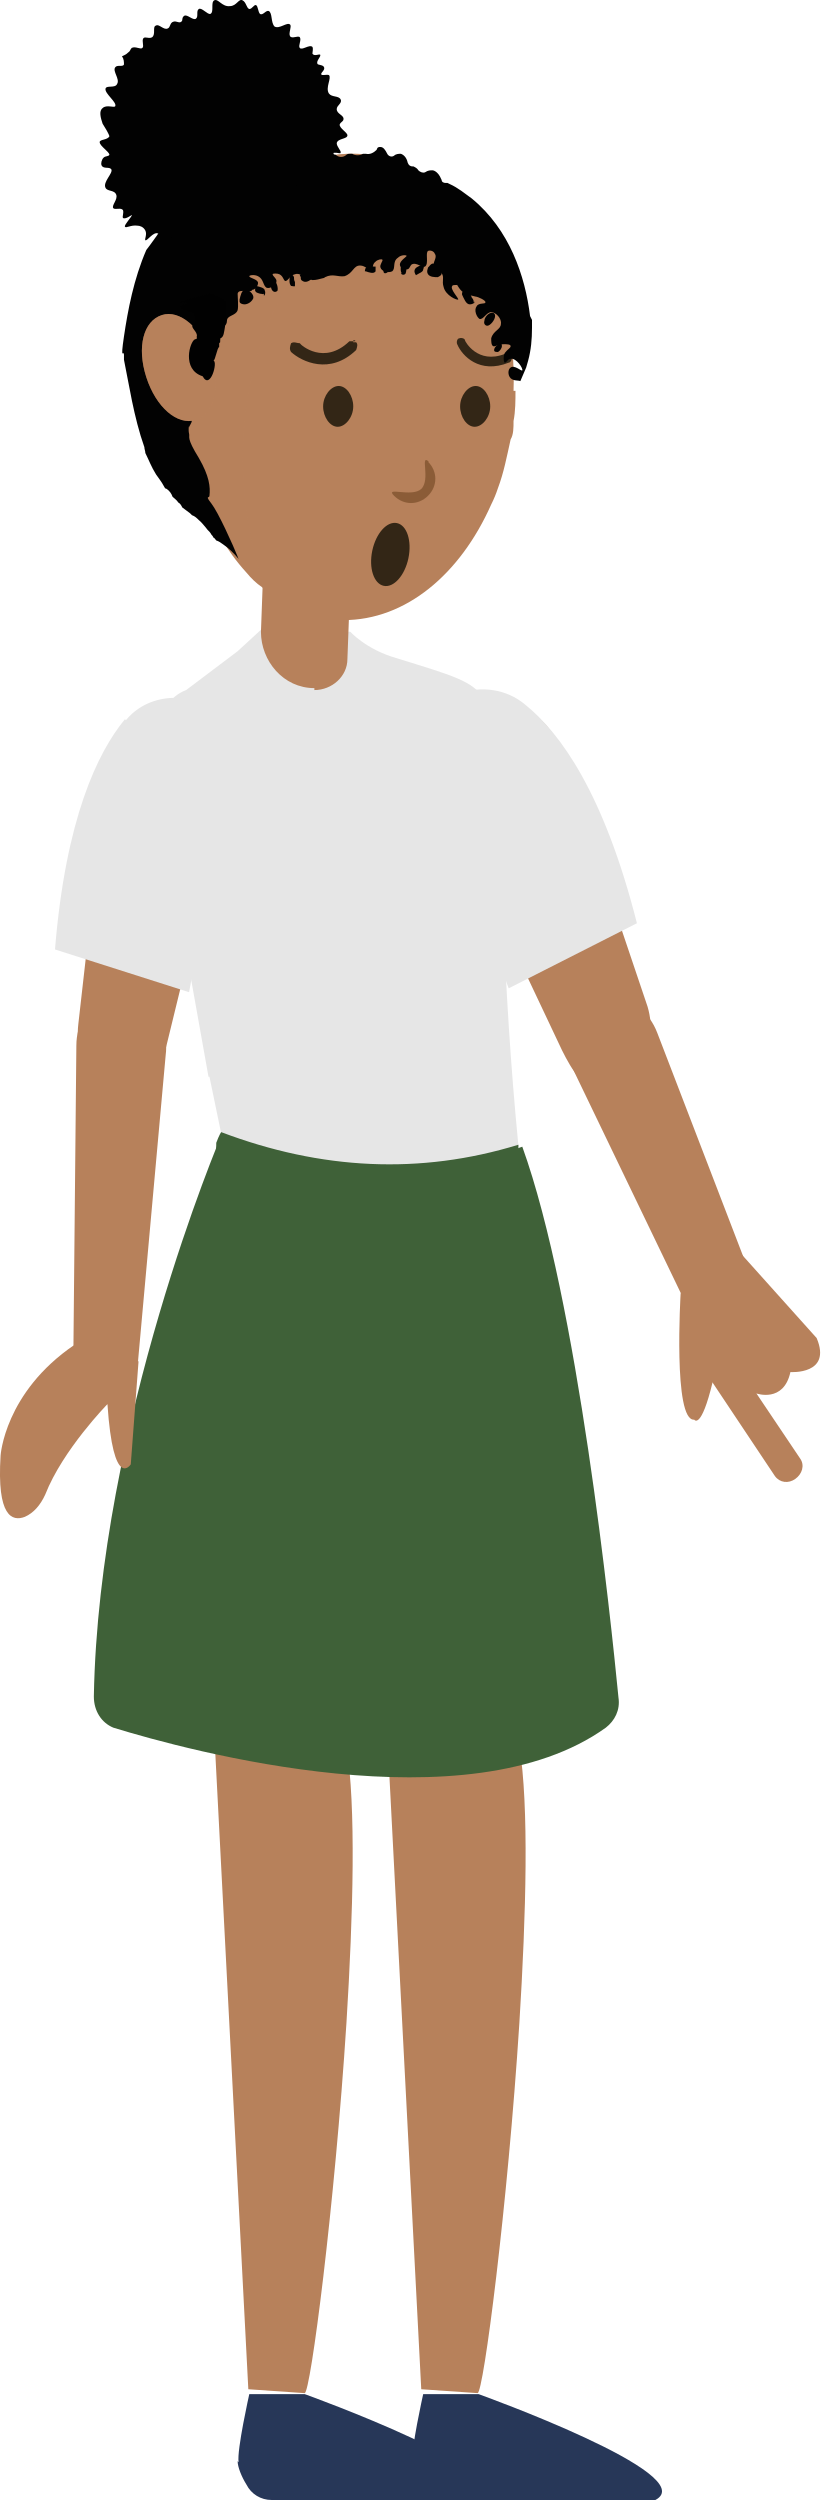
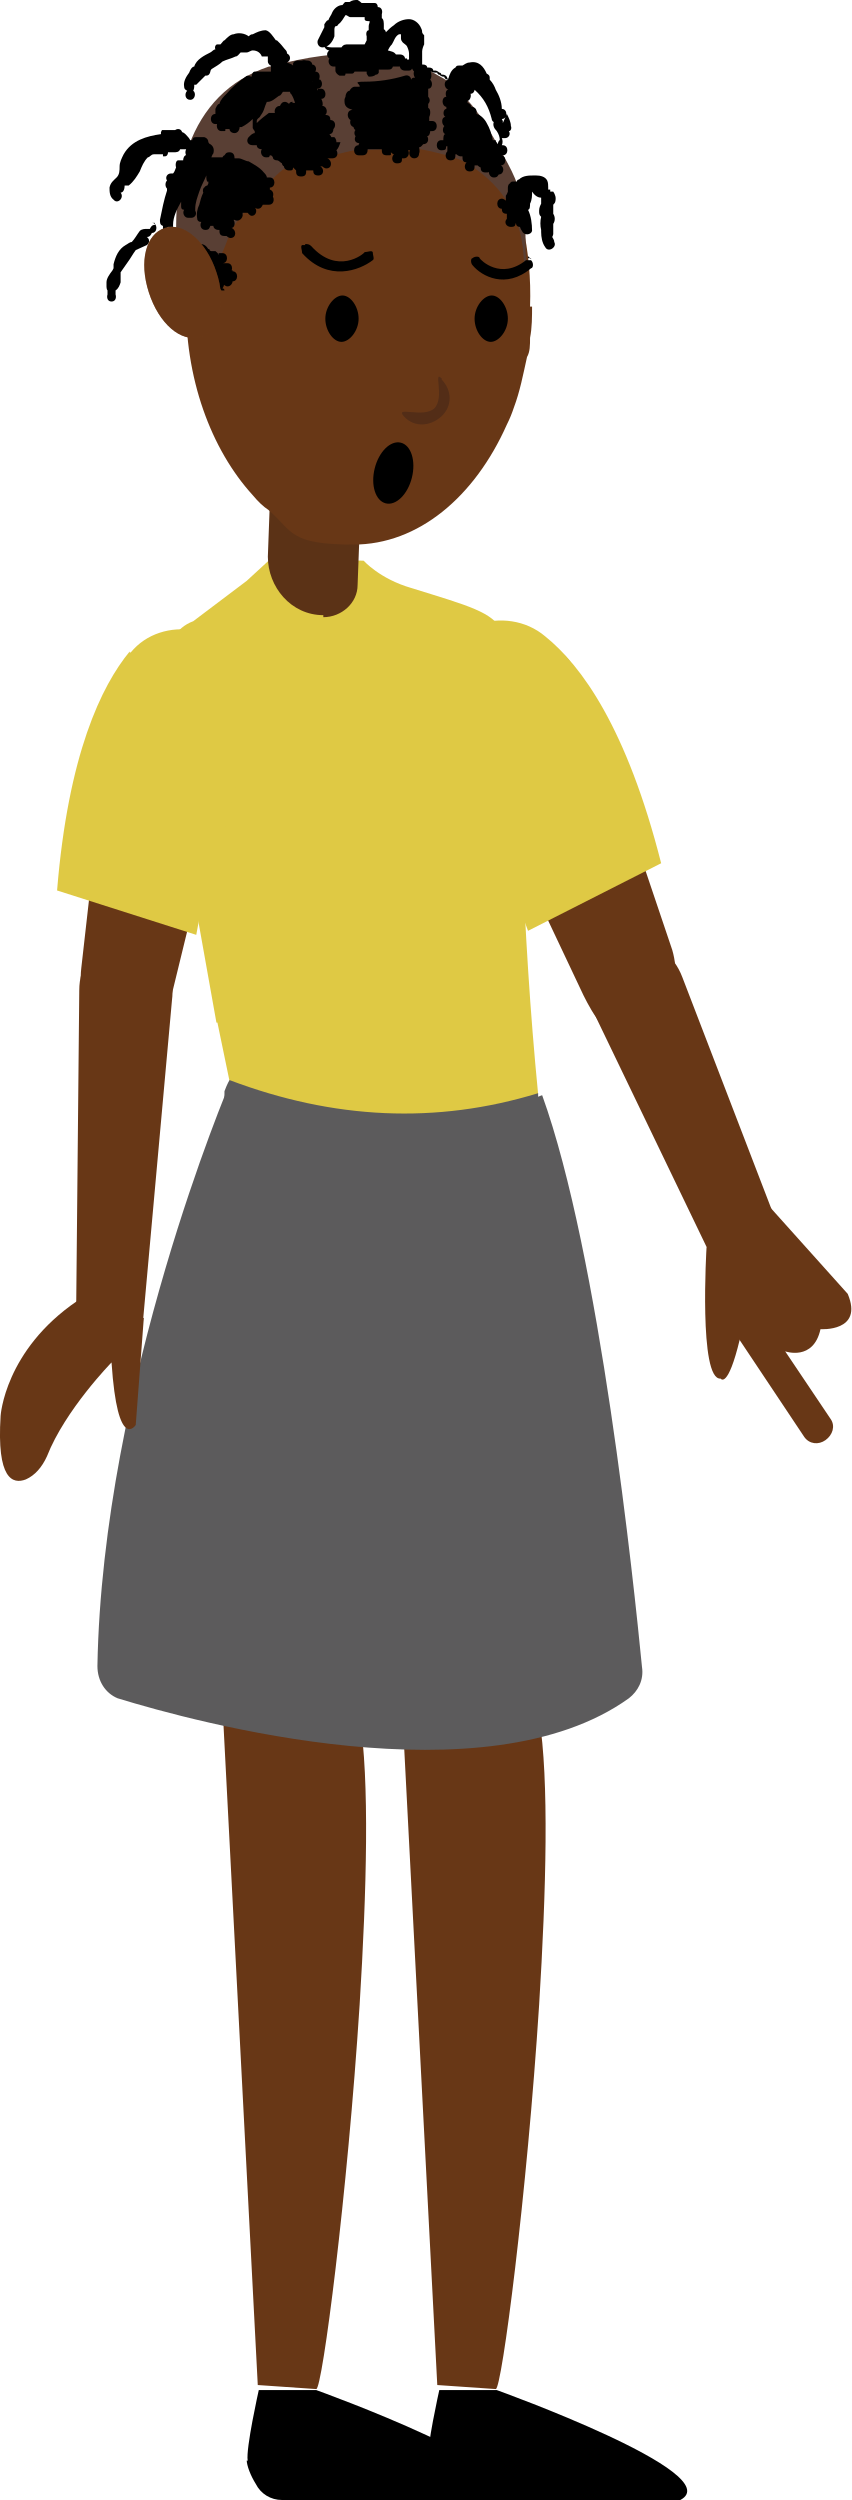
- <svg xmlns="http://www.w3.org/2000/svg" id="Ebene_2" data-name="Ebene 2" viewBox="0 0 84.42 257.33">
+ <svg xmlns="http://www.w3.org/2000/svg" id="Ebene_2" data-name="Ebene 2" viewBox="0 0 84.42 247.9">
  <defs>
    <style>
-       .cls-1 {
-         fill: #010101;
-       }
- 
-       .cls-2 {
-         fill: #020202;
+       .cls-1, .cls-2 {
+         fill: #683716;
      }

      .cls-3 {
-         fill: #332616;
+         fill: #593f34;
      }

      .cls-4 {
-         fill: #273758;
+         fill: #3d2318;
      }

-       .cls-5, .cls-6 {
+       .cls-4, .cls-2 {
        isolation: isolate;
        opacity: .5;
      }

-       .cls-5, .cls-7 {
-         fill: #b7815b;
+       .cls-5 {
+         fill: #5c5b5c;
      }

      .cls-6 {
-         fill: #603813;
+         fill: #dfc944;
      }

-       .cls-8 {
-         fill: #e6e6e6;
-       }
- 
-       .cls-9 {
-         fill: #3f6138;
+       .cls-7 {
+         fill: #5b3216;
      }
    </style>
  </defs>
  <g id="Ebene_1-2" data-name="Ebene 1">
    <g id="swahili-girl-right-nay">
      <g>
-         <path class="cls-7" d="M73.36,142.33l6.4,9.6c.5.7,1.4.8,2.1.3h0c.7-.5,1-1.4.5-2.1l-4.5-6.7s2.8,1,3.5-2.2c0,0,4.3.3,2.7-3.5l-7.8-8.7-6.2,4.1s-.8,13.2,1.4,13c0,0,.7,1.1,1.9-3.9h0s0,.03,0,.1h0Z" />
-         <path class="cls-7" d="M58.86,105.73h0c-.5,1.5-.4,3.2.3,4.7l14.3,29.7,5.5-4.4-11.3-29.4c-1.7-4.5-7.2-4.8-8.8-.6h0Z" />
-         <path class="cls-7" d="M62.16,112.13h0c3.5,0,5.7-4.4,4.5-8.5l-8.7-25.8c-1.3-4.1-4.8-6.2-8-4.9h0c-3.7,1.5-5.3,7.1-3.3,11.5l11.2,23.7c1,2,2.3,4.2,4.2,4.1h0l.1-.1Z" />
-         <path class="cls-8" d="M54.06,72.53c3.6,2.9,8.1,9.1,11.5,22.5l-13.2,6.7-1.9-5.1c-4.5-7.8-8-15.1-7.5-20.3.6-4.9,7.2-7.1,11.1-3.8h.1-.1Z" />
+         <path class="cls-1" d="M73.36,132.9l6.4,9.6c.5.7,1.4.8,2.1.3h0c.7-.5,1-1.4.5-2.1l-4.5-6.7s2.8,1,3.5-2.2c0,0,4.3.3,2.7-3.5l-7.8-8.7-6.2,4.1s-.8,13.2,1.4,13c0,0,.7,1.1,1.9-3.9h0v.1Z" />
+         <path class="cls-1" d="M58.86,96.3h0c-.5,1.5-.4,3.2.3,4.7l14.3,29.7,5.5-4.4-11.3-29.4c-1.7-4.5-7.2-4.8-8.8-.6h0Z" />
+         <path class="cls-1" d="M62.16,102.7h0c3.5,0,5.7-4.4,4.5-8.5l-8.7-25.8c-1.3-4.1-4.8-6.2-8-4.9h0c-3.7,1.5-5.3,7.1-3.3,11.5l11.2,23.7c1,2,2.3,4.2,4.2,4.1h.1v-.1Z" />
+         <path class="cls-6" d="M54.06,63.1c3.6,2.9,8.1,9.1,11.5,22.5l-13.2,6.7-1.9-5.1c-4.5-7.8-8-15.1-7.5-20.3.6-4.9,7.2-7.1,11.1-3.8h.1-.1Z" />
      </g>
-       <path class="cls-8" d="M21.46,110.83l-5.3-29.7c-.6-3.3-.5-8.8,3-10.1l5.3-4,2.5-2.3,9.1.3s1.6,1.8,4.7,2.7c11.6,3.6,9,2.3,10.6,16.5l.4,9.2c.3,8.2.8,16.3,1.6,24.5-10.1,3.1-20.3,2.6-30.6-1.3l-1.2-5.8h-.2.1,0Z" />
+       <path class="cls-6" d="M21.46,101.4l-5.3-29.7c-.6-3.3-.5-8.8,3-10.1l5.3-4,2.5-2.3,9.1.3s1.6,1.8,4.7,2.7c11.6,3.6,9,2.3,10.6,16.5l.4,9.2c.3,8.2.8,16.3,1.6,24.5-10.1,3.1-20.3,2.6-30.6-1.3l-1.2-5.8h-.2.1,0Z" />
      <g>
-         <path class="cls-7" d="M32.36,70.83h0c-3.2,0-5.5-2.8-5.5-5.8l.4-10.9,9,.3-.5,13.4c0,1.8-1.6,3.2-3.4,3.2h0v-.2Z" />
-         <path class="cls-7" d="M53.06,40.13c0,1.1,0,2.2-.2,3.2,0,.7,0,1.4-.3,1.9-.4,1.8-.7,3.4-1.3,5-.2.6-.4,1.1-.7,1.7-3.2,7.2-8.8,11.9-15.2,11.9s-6-1.3-8.4-3.4c-.6-.4-1.1-.9-1.6-1.5-4.1-4.5-6.8-11.6-6.6-19.6.4-13.3,8.2-23.7,17.7-23.5,1.3,0,2.8.3,4,.8,7.4,2.8,12.8,12.4,12.4,23.6h.2v-.1Z" />
+         <path class="cls-7" d="M32.06,61h0c-3.2,0-5.5-2.8-5.5-5.8l.4-10.9,9,.3-.5,13.4c0,1.8-1.6,3.2-3.4,3.2h0v-.2Z" />
+         <path class="cls-1" d="M52.76,30.3c0,1.1,0,2.2-.2,3.2,0,.7,0,1.4-.3,1.9-.4,1.8-.7,3.4-1.3,5-.2.6-.4,1.1-.7,1.7-3.2,7.2-8.8,11.9-15.2,11.9s-6-1.3-8.4-3.4c-.6-.4-1.1-.9-1.6-1.5-4.1-4.5-6.8-11.6-6.6-19.6.4-13.3,8.2-23.7,17.7-23.5,1.3,0,2.8.3,4,.8,7.4,2.8,12.8,12.4,12.4,23.6h.2v-.1Z" />
        <g>
-           <path class="cls-3" d="M36.56,35.13h-.6c-2.6,2.5-5,.4-5.1.2-.3,0-.6-.2-.9,0-.1.3-.2.6,0,.9,1.1,1,4,2.4,6.7-.2.1-.3.2-.6,0-.8h-.3v-.2h.2v.1Z" />
-           <path class="cls-3" d="M52.46,36.43s-.3-.2-.5,0c-2.8,1.1-4.1-1.3-4.1-1.4,0-.2-.4-.3-.6-.2-.2,0-.3.4-.2.6.5,1.2,2.3,3.1,5.3,1.9.2,0,.4-.4.3-.6v-.2h-.2v-.1Z" />
-           <path class="cls-3" d="M33.26,41.83c0,1.1.7,2.1,1.5,2.1s1.6-1,1.6-2.1-.7-2.1-1.5-2.1-1.6,1-1.6,2.1Z" />
-           <path class="cls-3" d="M47.36,41.83c0,1.1.7,2.1,1.5,2.1s1.6-1,1.6-2.1-.7-2.1-1.5-2.1-1.6,1-1.6,2.1Z" />
-           <path class="cls-6" d="M44.06,47.53c1,1,1,2.5,0,3.5s-2.5,1-3.5,0,1.8.2,2.8-.7c1-1-.2-3.7.8-2.8h-.1Z" />
-           <ellipse class="cls-3" cx="40.18" cy="57.07" rx="3.3" ry="1.9" transform="translate(-23.95 84.62) rotate(-78.1)" />
-         </g>
-         <path class="cls-5" d="M27.26,60.33h-.2c-.6-.4-1.1-.9-1.6-1.5-4.1-4.5-6.8-11.6-6.6-19.5.4-13.3,8.2-23.7,17.7-23.5,1.3,0,2.8.3,4,.8-7.5,5.5-20.8,20.4-13.4,43.8h.1v-.1Z" />
-         <g>
+           <path class="cls-3" d="M52.16,21.4c-.8-3.5-1.2-4.1-2.8-7-.2-.4-.8-1.4-1-1.7-.6-1.3-.5-.8-1.2-1.8-.4-.6-2.2-2.5-2.8-2.9l-2.3-1.3c-.6-.3-3.5-.9-4.1-1-3.2-.7-6.6-.2-9.6.5-.5,0-1.1.3-1.6.4h-.1c-8,2.7-10.2,11-8.8,21.5.1,0,.3-.2.5-.3.5,0,.8.2,1,.6h0c.5,0,.9,0,1.2.3.7-2.1,1.7-3.9,2.2-5.5.2-.8,4.3-5.9,5.5-6.5,10.6-2.9,4.6-1.3,12-2.1,1,0,5.6,1,6.4,1.8,3.3,2.2,5.2,5.1,5.3,9.8v.2h.3c-.3-1.6,0-3.6-.3-5.1h.2v.1Z" />
          <g>
-             <path class="cls-2" d="M54.56,32.53c-.5-4.1-2.1-8.9-6-12.1-.7-.5-1.4-1.1-2.3-1.5l-.2-.1h-.2c-.2,0-.4-.1-.4-.3-.2-.5-.5-.9-.9-1-.3,0-.5,0-.8.2-.2.1-.5,0-.7-.2-.1-.2-.3-.3-.5-.4h-.1c-.2,0-.4-.1-.5-.4-.1-.5-.4-.8-.7-.9-.2,0-.5,0-.7.2-.3.2-.6,0-.7-.2-.2-.4-.4-.7-.7-.7-.2,0-.3,0-.4.3-.3.3-.7.5-1.1.4h-.3c-.3.2-.8.2-1.1,0h-.2c-.1,0-.3,0-.4.1-.3.3-.8.3-1.1,0-.1,0-.3-.1-.4-.1,0,0-.2,0-.3.1-.3.3-.8.3-1.1.1-.3-.1-.4-.2-.5,0-.1,0-.1.2-.2.2s-.2-.1-.3-.2c-.2,0-.5.1-.7.5-.2.2-.5.3-.7,0-.2-.1-.3-.2-.5-.2s-.4.2-.5.5-.5.4-.7.2-.5-.2-.7-.2c-.1,0-.2.2-.3.4-.1.3-.5.4-.7.2-.2-.1-.4-.2-.5,0,0,0-.2.1-.2.2-.2.3-.6.3-.8,0-.3-.3-.5-.4-.8-.4s-.4.4-.5.8c0,.3-.4.5-.6.4-.3,0-.5-.1-.7,0-.3.2-.5.6-.5,1.1,0,.2-.2.4-.4.4h-.1c-.2,0-.3.3-.4.5,0,.2-.3.4-.6.3h-.8c-.4.2-.6.6-.6,1.2,0,.2-.1.4-.3.4h0c-2.6,1.3-1.8-.7-2.1.5,0,.2-1.9,2.8-2,2.9-1.3,3-1.9,6.2-2.3,8.9s0,1.3,0,1.9,0,.3,0,.5c.5,2.4,1,5.9,2.1,9,0,.2.1.4.1.6.4.8.6,1.4,1.1,2.2.2.3.6.8.8,1.2s.2.2.3.3c.3.2.5.5.6.8.2.2.4.3.6.6.2.1.3.3.4.5.3.2.5.4.8.6,0,0,.1.1.2.2.3.1.5.3.7.5.4.3,1.2,1.4.9,1,.2.2.3.3.4.5,0,0,.2.2.2.3.1,0,.2.2.3.3.3.1.4.2.7.4.6.4,1.1.9,1.6,1.5h0c-.6-1.5-2.1-4.8-2.8-5.7s-.2-.5-.2-.8c.1-.9,0-2-1.1-3.9-1.3-2.1-.9-2.1-1-2.5s0-1,0-.6c0-.4,1.1-1-1-1.7,0,0-.2.2-.3.4,0-.3-.2-.6-.4-.6-.1,0-.3-.4-.5-.7,0,0,.2-.1.3-.1.3,0,.6.3.7.3.2-.1,0-.7-.2-1-.3-.3-.7-.3-.7-.5s.4-.3.7-.4c.6-.1.9,0,1.1,0,.2-.2,0-.6,0-.8-.4-.8-1.1-.6-1.3-1.2-.2-.5.4-1,.9-1.2.6-.2.9.3,1.2.1.3-.2.3-1,0-1.3s-.9,0-1-.1c0-.2.7-.8.8-.9.6-.4.7-.3,1-.6.4-.4.6-1.1.6-1.1.2,0,.4-.1.5,0,.3.3-.4,1.5-.2,1.6.1,0,1.7-.3,1.7-1.2,0-.6.9-.5,1.1-1.1.1-.4,0-1.3,0-1.7.1-.6,1.4,0,1.5-.4.3,0,.6-.4.6-.7,0-.4-.9-.5-.9-.7,0-.1.5-.2.9,0,.6.3.5,1,.9,1.2.4.1,1-.3,1-.7,0-.3-.4-.5-.4-.7,0-.1.5-.1.7,0,.4.2.4.6.6.7.3,0,.5-.6,1-.7.6-.2.8.4,1.8.6.4,0,.7-.1,1.1-.2,0,0,.1,0,.2-.1.8-.4,1.3,0,2-.1.9-.3.9-1.1,1.6-1.1.6,0,.9.6,1.2.4.2-.1,0-.5.4-.8.2-.2.6-.3.7-.2s-.3.5-.2.8c.1.4.8.6,1.2.4.4-.3,0-1,.6-1.4.3-.3.8-.3.9-.2,0,.1-.7.5-.7.9,0,.3.4.6.7.5.3,0,.3-.3.5-.5.5-.3,1.1.4,1.4.2.4-.3,0-1.4.3-1.6.2-.1.6,0,.7.3.3.4-.3.9-.1,1.4.2.3.5.2.8.6.3.4,0,.8.2,1.4.2.9,1.4,1.4,1.5,1.3.1-.1-.9-1.1-.6-1.4,0-.1.3-.1.5-.1,0,0,.3.6.8.9.3.2.4.1,1.1.3.2,0,1.1.4,1,.6,0,.2-.7,0-.9.4-.3.4,0,1.1.3,1.3.4.1.7-.7,1.2-.7s1.1.7,1,1.2c0,.6-.8.7-1,1.5,0,.3,0,.7.2.8s.5-.2,1.1-.2c.3,0,.7,0,.7.2s-.3.3-.6.7c-.2.4-.1,1,0,1,.2,0,.3-.4.6-.4.6-.1,1.3,1,1.2,1.2-.1.1-.8-.6-1.2-.3-.3.2-.3.8,0,1.1s.8.2,1,.3c.2-.5.4-.9.6-1.4l.2-.7c.3-1.1.4-2.2.4-3.4v-.8l-.2-.4Z" />
-             <path class="cls-2" d="M22.96,27.83l.1.1c-.1,0-.2-.1-.1-.1Z" />
-             <path class="cls-2" d="M20.36,36.73c0,.4.7.8,1,.8.2,0,.3-.3.2-.6-.1-.3-.4-.6-.8-.7-.3,0-.5.2-.4.4v.1Z" />
-             <path class="cls-2" d="M21.46,40.13c0-.2-.5-.5-.8-.5-.2,0-.2.2-.1.4,0,.2.3.4.6.4.2,0,.3-.2.3-.3h0Z" />
-             <path class="cls-2" d="M28.56,29.93c.1-.3-.1-.9-.3-1.1-.2-.1-.3,0-.4.3,0,.2,0,.6.2.8s.4.1.5,0h0Z" />
-             <path class="cls-2" d="M25.76,30.03s-.2-.2-.5-.2c-.4,0-.5.6-.6,1v.2c0,.2.3.3.5.3.3,0,.7-.2.9-.6.1-.3-.2-.6-.2-.6h0l-.1-.1Z" />
-             <path class="cls-2" d="M27.16,30.43c.1,0,.2-.3.1-.5,0-.3-.5-.4-.9-.5h-.1v.5c.1.2.2.2.5.3.2,0,.3.1.4,0h0v.2Z" />
-             <path class="cls-2" d="M30.36,29.43c0,.1-.3,0-.4,0-.2-.2-.2-.7-.1-1.1v-.1s.3,0,.4.3c0,.2,0,.3.1.5v.4h0Z" />
-             <path class="cls-2" d="M30.96,28.53c0,.2,0,.3.2.4.3.2.7,0,1-.3v-.1c0-.1-.2-.3-.4-.4h-.5c-.2,0-.3.1-.4.2h0l.1.2Z" />
-             <path class="cls-2" d="M22.06,34.73c0,.2.4.2.6.1.4-.1.4-.7.5-1.2v-.2c0-.1-.4,0-.6.1s-.2.3-.3.6c0,.3-.1.4,0,.5h0l-.2.1Z" />
-             <path class="cls-2" d="M50.96,32.53c0,.4-.5,1-.8,1-.2,0-.4-.2-.3-.5,0-.3.3-.7.6-.8.3-.1.5,0,.5.3Z" />
-             <path class="cls-2" d="M50.86,36.03c0-.3.4-.6.6-.7.2,0,.2.2.2.3,0,.2-.2.5-.4.6-.2,0-.4,0-.4-.2h0Z" />
-             <path class="cls-2" d="M41.36,28.13c-.2-.2-.1-.9,0-1.1.1-.2.3,0,.4.2s.1.6,0,.9c-.1.2-.4.2-.5,0h.1Z" />
-             <path class="cls-2" d="M44.16,27.43s.2-.3.4-.3c.4,0,.6.4.9.8v.2c0,.2-.2.3-.4.4-.3,0-.8,0-1-.3s0-.6,0-.7h0l.1-.1Z" />
-             <path class="cls-2" d="M42.86,28.33c-.1,0-.2-.3-.2-.4,0-.4.4-.5.8-.7h.1c.1,0,.1.3,0,.5,0,.2-.2.3-.4.4-.2.1-.3.2-.4.2h.1Z" />
-             <path class="cls-2" d="M39.56,28.13c.1,0,.3,0,.4-.2.2-.3,0-.7-.2-1.1v-.1s-.2.2-.3.4v.6c0,.2,0,.4.2.4h-.1Z" />
-             <path class="cls-2" d="M38.66,27.43v.5c-.2.3-.7.1-1,0h-.1c0-.1,0-.4.3-.5h.5c.2,0,.3,0,.4.1h0l-.1-.1Z" />
-             <path class="cls-2" d="M48.86,31.03c0,.2-.3.3-.5.3-.4,0-.6-.6-.8-1v-.2c0-.1.4-.2.6,0,.2,0,.3.2.4.5.2.2.2.4.2.5h0l.1-.1Z" />
+             <path d="M54.56,18.8h-.2v-.2c0-.2,0-.5-.1-.7-.2-.4-.7-.5-1.1-.5h-.2c-.5,0-1.1,0-1.5.4,0,0-.2,0-.2.2h-.3c-.2,0-.3,0-.4.2-.1,0-.2.2-.2.4v.4h0s-.1.3-.2.4v.5s-.2-.2-.4-.2c-.6,0-.6,1,0,1s0,0,0,0c0,.3.1.5.5.5s0,0,0,0h0v.5c-.3.3-.1.8.4.8s.4-.2.5-.4c0,.2.1.4.4.4,0,0,.1.3.2.4.2.5.9.4,1,0,0-.7-.1-1.5-.4-2.1.2,0,.2-.4.2-.6.2-.4.2-.8.2-1.2h0c.2.3.5.6.9.6v.6c-.1.2-.2.4-.2.7s0,.4.2.6h0c-.1.4-.1.9,0,1.3v.2c0,.5.1,1.1.4,1.5.3.6,1.2,0,.9-.5,0-.2-.1-.3-.2-.5,0,0,.1-.2.1-.3v-1c.2-.3.2-.7,0-1h0v-.9s.2-.2.2-.3c.1-.4,0-.7-.2-1h-.3v-.2Z" />
+             <path d="M27.06,19.5c.1-.3,0-.6-.3-.7v-.2c.6,0,.6-1,0-1s-.2,0-.3,0c0-.2-.2-.4-.3-.5-.4-.5-1-.8-1.5-1.1-.3,0-.7-.3-1-.3h-.4c0-.3-.1-.6-.5-.6s-.4.2-.5.3c0,0-.1,0-.2.2h-1.1s.1-.3.2-.4c.1-.4,0-.7-.3-.9,0,0-.1,0-.2-.2,0-.2-.1-.4-.4-.5h-.8c-.2,0-.3,0-.4.3h-.2s-.1-.2-.2-.3c-.2-.2-.3-.4-.6-.5h0c-.1-.3-.4-.4-.7-.2h-1.3s-.03.07-.1.2h0v.2h0c-1.4.2-2.9.6-3.7,2-.2.4-.4.8-.4,1.2s0,.8-.3,1.1-.6.5-.7,1c0,.4,0,.9.4,1.2.4.5,1.1-.2.7-.7h0c.3,0,.4-.4.4-.7h.4c.5-.4.8-.9,1.1-1.4.2-.5.4-1,.8-1.4.2,0,.3-.3.6-.3h.9v.2h.2c.2,0,.3-.2.3-.4h.6c.2,0,.5,0,.6-.3h.6c-.1.2-.1.4,0,.6-.2,0-.3.3-.3.5h-.5c-.2,0-.3.4-.2.7h0c-.1.3-.2.5-.3.6h-.2c-.4,0-.6.4-.4.7-.2.2-.2.6,0,.8v.2c-.3.9-.5,1.9-.7,2.9,0,.3,0,.5.3.6h0v.5s.1,0,.2-.2c0,0,.2,0,.3-.2h.5v-.2c0-.8.4-1.6.8-2.3v.5c0,.2.1.3.3.3-.2.3,0,.8.4.8s.2,0,.3,0h0c.4,0,.6-.4.4-.7v-.2c0-.6.2-1.1.4-1.7.2-.6.5-1.1.7-1.6v-.4h0v.6s0,.3.1.4,0,0,.1,0v.2h0l-.1.2s-.2,0-.3.2c-.1,0-.2.3-.1.5-.2.4-.3.8-.4,1.2-.2.4-.3.9-.2,1.4h0c0,.2.2.3.3.3h.1c-.2.4,0,.8.4.8s.4-.2.5-.4h.3c0,.2.2.4.5.4s0,0,.1,0c0,.3,0,.6.5.6s.2,0,.2,0c0,0,.2.2.4.2.6,0,.6-.8.1-1,.3,0,.4-.5.2-.8h.1c.3.2.7,0,.8-.4v-.3h.5s.2.3.4.3c.5,0,.6-.7.2-.9h0s.2.2.4.2c.3,0,.4-.2.5-.4h.6c.6,0,.6-.8.2-1l.2.4v-.2Z" />
+             <path d="M22.16,26.1h-.1c.6,0,.6-1,0-1s-.3,0-.4.2c0-.2-.2-.3-.3-.4h-.4s-.2,0-.2-.2h-.1c-.2-.3-.4-.5-.8-.5h-.2c-.1-.3-.4-.5-.8-.6h-.1c0-.2-.2-.4-.5-.4s0,0,0,0h-.4c.1,0,.2.3.2.5v1h0v.5h0c0,.7,0,1.4.1,2.1h.2s-.2.3-.2.4v.4s.1.2.2.3h.2c0,.2,0,.4.2.4s.5,0,.7-.2h0s.1,0,.2-.2c0,.2.2.3.4.3s.4,0,.4-.3h.4c.4-.2.8,0,1.1.4h.3s0-.2-.2-.2h0c.2-.3.2-.5.1-.7v-.5c.1,0,.2-.2.2-.3h.2c.6,0,.6-1,0-1h-.4,0Z" />
+             <path d="M49.86,12l-.1-.2h0c.6,0,.6-1,0-1,0-.7-.3-1.4-.6-1.9-.1-.3-.3-.7-.6-1v-.2c0-.2-.1-.3-.3-.4-.3-.7-.8-1.3-1.7-1.1-.3,0-.5.2-.7.3h-.3c-.2,0-.3,0-.4.2-.4.2-.6.7-.7,1.1h-.1c-.1,0,0,0,0,0,0-.2-.2-.4-.5-.4s0,0-.1,0c0,0,0-.2-.2-.2,0,0-.2-.2-.4-.2h-.2c0-.2-.2-.3-.4-.3h-.2c0-.2-.2-.3-.4-.3s0,0-.1,0h0v-1.3h0c0-.2.1-.5.2-.7v-.9s-.2-.2-.2-.3,0-.2-.1-.4c-.2-.5-.7-.9-1.2-.9s-1.1.2-1.5.6c-.3.2-.5.4-.8.7,0,0,0-.2-.2-.3v-.4c0-.2,0-.6-.2-.7h0v-.4c.1-.3,0-.7-.4-.7s0,0,0,0c0-.2-.1-.4-.3-.4h-1.3s-.2-.2-.4-.3c-.3,0-.5,0-.8.2h-.4c-.1,0-.2.2-.3.3-.4,0-.8.3-1,.7-.1.3-.3.5-.4.8-.2,0-.3.3-.4.4v.3c-.2.4-.4.8-.6,1.2-.2.3,0,.8.4.8.6,0,1-.5,1.2-1.1v-.7s0-.2.1-.3c.1,0,.2,0,.3-.2.3-.2.5-.6.7-.9.2,0,.3.2.5.2h.8s.2,0,.1,0h.5v.2c0,.2.3.2.5.2h0c0,.2-.1.3-.1.5v.4c-.2,0-.3.3-.2.6v.4l-.1.2-.1.2h-1.6c-.3,0-.5,0-.7.3h-.8c-.1,0-.2,0-.2.2h0s.1,0,.2-.2c-.3,0-.6,0-.9-.2,0,.3.3.5.5.5-.3.2-.3.6,0,.8-.2.3,0,.8.4.8s.1,0,.2,0h0v.4c0,.2.2.4.4.5h.5s.1,0,.1-.2h.6c.1,0,.2,0,.3-.2h.8c.1,0,0,0,0,0h.4v.2s.1.2.2.3c.2,0,.5,0,.7-.2h0c.1,0,.2,0,.3-.2v-.3h.9c.2,0,.4,0,.5-.3h.7c0,.2.2.4.5.4h.3c.2,0,.3,0,.4-.2h0s.1.2.2.3h0c-.1.2,0,.5.1.6h0c-.2,0-.3,0-.4.2,0-.3-.3-.5-.6-.4-1.3.4-2.7.6-4,.6s-.4.2-.5.5h-.5c-.2,0-.4.2-.5.4h0c-.2,0-.4.3-.4.6h0s-.1.2-.1.3c0,.3,0,.5.2.7s.4.2.6.3h0c-.6,0-.6.8-.2,1-.1.3,0,.6.3.7,0,0,0,.2.2.3h0c-.1,0-.2.4,0,.6h0c-.2.4,0,.7.4.7,0,0-.1,0-.1.2-.6,0-.6,1,0,1s.2,0,.3,0h.1c.4,0,.5-.3.5-.6h1.4c0,.3,0,.6.5.6s.4,0,.4-.3h0s.2.2.3.2c-.3.3-.2.9.3.9s.5-.2.5-.5h.2c.4,0,.6-.5.4-.8h.2c-.2.3,0,.8.4.8s.5-.3.5-.5c.1-.2,0-.5,0-.6.2,0,.3-.2.4-.3h0c.5,0,.6-.5.4-.8.2,0,.3-.3.3-.5h.2c.6,0,.6-1,0-1s-.3,0-.3,0h0v-.4s.1-.2.1-.4,0-.4-.2-.5v-.4c.2-.2.2-.5,0-.7v-.8c.4,0,.5-.6.2-.9.2-.3.1-.7,0-1h0c0,.2.2.3.5.3s.1,0,.2,0c0,0,0,.2.2.2,0,0,.2.2.4.2s0,0,.1,0c0,.2.2.3.4.3s0,0,0,0c0,.2.2.3.4.3h.2c0-.1-.2-.3-.5-.3-.6,0-.6.8-.1,1h0c-.3,0-.3.5-.2.7-.5,0-.5.9,0,1v.2c-.3,0-.4.6-.1.8-.4,0-.4.7-.1.9-.2.2-.2.7.1.8h0c-.2,0-.2.4-.2.6h-.2c-.6,0-.6,1,0,1s.4-.2.5-.4h.1v.5c-.3.3-.2.9.3.9s.5-.3.5-.6h.1s.2.2.4.2h.2c0,.3,0,.6.4.6-.3.3-.2.9.3.9s.5-.3.5-.6h.3s.2.2.3.2c0,.3.1.5.5.5s.3,0,.4-.3h0c-.2.3,0,.8.4.8s.4-.2.5-.3c.5,0,.6-.7.2-.9h0c.6,0,.6-1,0-1s0,0,0,0h.2c.6,0,.6-1,0-1s0,0-.1,0c.1-.2.1-.5,0-.7h.3c.4,0,.6-.4.4-.7.2,0,.3-.3.2-.5,0-.4-.2-.8-.4-1.2l-.4.9v-.2ZM40.36,5.8h-.2c0-.2-.2-.4-.5-.4h-.4c-.2-.3-.5-.3-.8-.4.1-.2.2-.4.4-.6.2-.3.3-.8.7-1h.2v.4s0,.2.1.3c.1.2.4.3.5.5s.2.5.2.7v.6h-.3.1v-.1ZM49.16,13.9h-.3c-.1,0,0,0,0,0-.1-.6-.3-1.2-.6-1.7-.2-.4-.6-.8-1-.9v-.2c0-.3-.2-.5-.5-.5h0l-.1-.2s-.2-.2-.3-.2h0v-.2c.2,0,.4-.4.3-.7h0c.3,0,.4-.3.4-.4h0c.9.8,1.4,1.7,1.7,2.9,0,0,0,.2.2.3-.1.3,0,.6.3.9.2.3.3.6.3.9h0c-.1,0-.2.3-.2.4l-.2-.3v-.1Z" />
+             <path d="M33.36,14.2c0-.2,0-.4-.2-.6h-.3s-.1-.2-.2-.3c.3,0,.4-.3.4-.5h0c.3-.3.2-.9-.3-.9s0,0,0,0c0-.3-.1-.5-.5-.5.3-.3.1-.9-.3-.9s0,0,0,0c.1-.2,0-.5-.1-.7.6,0,.5-1,0-1s-.3,0-.4.2h0c0-.2-.2-.4-.5-.4s0,0,0,0v-1.2s-.2-.2-.3-.3h-.1v-.2h0v-.3h0v-.3c0-.3-.4-.4-.6-.3h-.2c-.3,0-.6,0-.7.3v.2c-.2-.2-.4-.2-.6-.3.4-.2.4-.7,0-.9,0,0,0-.2-.1-.3-.2-.2-.4-.5-.6-.7h0s-.2-.2-.3-.3h-.1c-.3-.4-.6-.9-1-1-.5,0-.9.2-1.3.4-.1,0-.2,0-.4.2-.4-.3-1-.4-1.5-.2-.3,0-.6.3-.9.6-.1,0-.2.2-.4.4h-.3c-.2,0-.3.3-.2.5-.2,0-.3.2-.5.3-.6.3-1.4.7-1.6,1.4-.2,0-.4.3-.5.6-.3.4-.6.9-.5,1.4,0,.2.1.3.3.4-.3.3-.2.9.3.9s.6-.7.3-.9c0,0,.1-.2.1-.4v-.2h.2c.3-.3.6-.6.9-.9.2,0,.4,0,.5-.4,0,0,0-.2.2-.3.3-.2.7-.4,1-.7.4-.2.9-.3,1.3-.5.2,0,.3-.2.5-.4h.6c.2,0,.4-.2.6-.2.5,0,.8.3.9.6h.6v.5c0,.2.2.4.3.4v.6h-1.6c-.2,0-.3.3-.3.5-.2,0-.4-.2-.6,0-.7.5-1.3,1-1.9,1.7-.3.3-.6.6-.7,1h0c-.2,0-.3.3-.4.5v.5c-.6,0-.6,1,0,1s.4,0,.4-.3h.1c-.5,0-.5,1,.1,1s.3,0,.4-.2h.4c0,.2.2.4.5.4s.5-.3.5-.6h.2c.4-.2.8-.5,1.1-.8v.9s.1.2.2.3h0v.2h0c-.2,0-.4.2-.5.3-.4.3-.3.9.3.9h.4c0,.3.3.4.5.4h0c-.2.3,0,.8.4.8s.3,0,.4-.2c.1,0,.2,0,.3.2,0,.2.2.3.4.3s.3.2.5.3h0s0,.2.2.3c0,.2.2.4.5.4s.4,0,.4-.3h0s.2.2.3.3c0,.3,0,.6.5.6s.5-.3.5-.6h.7c0,.3.1.5.5.5.6,0,.6-.7.2-.9h.2s.2.2.4.2c.6,0,.6-.8.1-1h.5c.5,0,.6-.5.4-.8.2-.2.3-.5.4-.8h-.4v.1ZM29.06,10.1c-.2,0-.3,0-.4.2,0,0-.2-.2-.4-.2-.3,0-.4.2-.5.4h0c-.4,0-.6.4-.5.7h-.6c-.4.3-.8.6-1.2,1v-.2c0-.2.2-.3.3-.4.1-.2.3-.4.4-.7.1-.3.2-.6.3-.8h.1c.4,0,.8-.4,1.1-.6.2,0,.3-.3.4-.4h.1s.03,0,.1,0h.5s0,.2.1.2c.2.3.3.6.4.9h-.3l.1-.1Z" />
+             <path d="M23.06,26.8h-.5c-.3,0-.4.2-.5.4h0c-.6,0-.6,1,0,1s0,0,.1,0c0,0,.2.2.4.2.3,0,.5-.3.5-.5h0c.6,0,.6-1,0-1h0v-.1Z" />
+             <path d="M15.36,22.3c-.3,0-.4.2-.5.4h-.3c-.2,0-.5,0-.7.2-.3.4-.5.8-.8,1.1-.2,0-.4.2-.6.3-.7.4-1,1.1-1.2,1.9v.4l-.1.2c-.3.4-.6.8-.6,1.2v.4s0,.3.1.4v.4c-.1.3,0,.7.4.7s.5-.4.4-.7v-.4c.3-.2.4-.5.5-.8v-1c.2-.3.5-.7.7-1,.3-.4.5-.8.8-1.2.4-.2.7-.3,1.1-.5.3-.2.3-.6,0-.8h0c.3,0,.4-.2.5-.4h0c.6,0,.6-1,0-1h.3v.2Z" />
+             <path d="M31.66,7.8c.1-.3,0-.7-.4-.7.2-.3,0-.7-.3-.7,0-.2-.2-.4-.5-.4-.6,0-.6.9,0,1,0,.2.2.4.4.4-.1.2,0,.5.1.7h0c-.6,0-.6,1.1,0,1.1s.4-.2.5-.4h0c.5,0,.6-.6.3-.9h-.1v-.1Z" />
          </g>
-           <path class="cls-2" d="M17.76,24.03c0,.1-.3,1.1-.7,1.1-.3,0-.4-1-.8-1.1-.5-.2-1.1.8-1.3.7-.1-.1.2-.6,0-1s-.6-.5-.8-.5c-.7-.1-1.2.3-1.3.1s.8-1.1.7-1.2c0,0-.7.5-.9.3-.1-.1.1-.5,0-.8-.2-.3-.8,0-1-.2-.2-.3.5-.9.3-1.4s-.9-.3-1.1-.7c-.3-.6.8-1.5.6-1.9-.2-.3-.8,0-1-.4-.1-.2,0-.6.2-.8s.5-.1.6-.3c0-.3-1-.9-1-1.3,0-.3.8-.2,1-.6,0,0,0-.2-.7-1.3-.2-.6-.4-1.3,0-1.6.4-.4,1.2,0,1.3-.2.2-.4-1.1-1.3-1-1.8.1-.4,1,0,1.2-.5.3-.5-.5-1.3-.2-1.7.2-.3.8,0,.9-.3,0-.2,0-.6-.2-.8h0c0-.1.3-.1.6-.4.3-.2.2-.3.4-.5.4-.2.9.2,1.1,0,.2-.2-.1-.7.1-1,.2-.2.6.1.9-.1.4-.3,0-1.1.4-1.2.3-.2.8.5,1.2.3.3-.1.2-.6.6-.7.3-.1.6.2.8,0,.2-.1,0-.4.3-.6.3-.2.9.5,1.2.3.3-.2,0-.8.3-1s.9.6,1.2.5c.4-.2,0-1.2.4-1.4s.8.7,1.6.6c.7,0,.9-.8,1.3-.6s.4.8.7.9c.3,0,.5-.5.7-.4s.2.7.4.9c.3.2.6-.4.9-.3.4.2.2,1.2.6,1.6.5.3,1.3-.5,1.6-.2.2.2-.2.9,0,1.2s.8-.1,1,.1c.2.3-.2.9,0,1.1.2.3,1-.4,1.3-.1.1.2,0,.5,0,.7.2.3.7,0,.8.1.1.2-.4.6-.3.9,0,.2.6.1.7.4s-.3.5-.3.7.6,0,.8.1c.3.3-.4,1.3,0,1.9.3.4,1,.2,1.2.6s-.4.6-.4,1c0,.5.7.6.7,1,0,.3-.3.3-.4.6,0,.4.8.8.8,1.1,0,.4-1,.3-1.1.8,0,.4.5.8.4,1,0,.1-.3,0-.4,0h-.3c-.1,0,.1.6,0,.7s-.5-.2-.7,0c-.1.1.1.5,0,.8-.2.3-.9-.1-1,.1,0,.2.2.4.2.6.2,1.3-14.2,3.1-15.2,6.4h0l.1-.3Z" />
+           <path d="M30.26,24.2c.2,0,.4,0,.6.2,2.6,2.9,5.2.8,5.3.6.3,0,.7-.2.8,0,0,.3.2.7,0,.8-1.3,1-4.4,2.2-7-.7,0-.3-.2-.7,0-.8h.3v-.3h0v.2h0Z" />
+           <path d="M52.66,25.8h-.5c-2.5,2-4.5,0-4.6-.2,0-.2-.5-.2-.7,0-.2,0-.2.5,0,.7.9,1.1,3.3,2.4,5.8.3.2,0,.3-.5,0-.8v-.2h-.3v-.2h0l.3.3v.1Z" />
+           <path d="M32.26,31.6c0,1.2.8,2.3,1.6,2.3s1.7-1.1,1.7-2.3-.8-2.3-1.6-2.3-1.7,1.1-1.7,2.3Z" />
+           <path d="M47.06,31.6c0,1.2.8,2.3,1.6,2.3s1.7-1.1,1.7-2.3-.8-2.3-1.6-2.3-1.7,1.1-1.7,2.3Z" />
+           <path class="cls-4" d="M43.76,37.6c1.1,1.1,1.1,2.7,0,3.7s-2.7,1.1-3.7,0,1.9.2,3-.8c1.1-1.1-.2-4,.8-2.9h-.2.1Z" />
        </g>
        <g>
-           <path class="cls-7" d="M21.76,36.83c1,2.9.3,5.8-1.6,6.4s-4.1-1.3-5.1-4.4-.3-5.8,1.6-6.4c1.8-.6,4.1,1.3,5.1,4.4Z" />
-           <path class="cls-5" d="M21.76,36.83c1,2.9.3,5.8-1.6,6.4s-4.1-1.3-5.1-4.4-.3-5.8,1.6-6.4c1.8-.6,4.1,1.3,5.1,4.4Z" />
+           <path class="cls-1" d="M21.46,27c1,2.9.3,5.8-1.6,6.4s-4.1-1.3-5.1-4.4-.3-5.8,1.6-6.4c1.8-.6,4.1,1.3,5.1,4.4Z" />
+           <path class="cls-2" d="M21.46,27c1,2.9.3,5.8-1.6,6.4s-4.1-1.3-5.1-4.4-.3-5.8,1.6-6.4c1.8-.6,4.1,1.3,5.1,4.4Z" />
        </g>
-         <path class="cls-1" d="M19.76,33.33c.1,0,.2,0,.3-.2.2-.2-.2-.4,0-.7.1-.2-1.5-.6-1.5-.8s.9-.7,2,0c0-.2-1.1-.1-1-.3-1-.5-1,0-1-.2s2.9-.8,3-.9c.6,0,.9.5,1.5.5,0,.2.2.3.2.5v1.8c-.5.6-.6,1.4-.6,2.2l-.1.1v.4c-.2,0-.4,1.4-.6,1.4.5,0-.3,3.1-1.1,1.6-2.2-.7-1.3-3.6-.8-3.8.4-.1.1-.2.2-.3.1-.5-.7-.9-.4-1.2h0l-.1-.1Z" />
+         <ellipse cx="38.99" cy="46.9" rx="3.1" ry="1.9" transform="translate(-15.94 73.39) rotate(-76)" />
      </g>
      <g>
-         <path class="cls-7" d="M35.66,208.23c-1.2,18.7-3.7,38.1-4.3,38.1l-5.8-.4-2-38.5-1.5-28.9v-1.2c0-.4,0-.8.2-1.2.7-3.1,3.6-5.3,6.9-5.1s6,2.9,6.2,6.1c0,.9.2,1.7.3,2.6,1,6.2.7,17.2,0,28.5h0Z" />
-         <path class="cls-4" d="M24.46,253.33c0,.6.4,1.6.9,2.4.5,1,1.5,1.6,2.6,1.6h21.6c4.9-2.6-18.2-10.9-18.2-10.9h-5.7s-1.3,5.8-1.1,7h0l-.1-.1Z" />
-         <path class="cls-7" d="M28.86,183.93h0c3.8-.4,6.6-3.6,6.5-7.5l-.8-35.3c-.7-5.1-5.3-8.6-10.4-7.9h0c-5.1.7-8.6,5.3-7.9,10.4l5.3,33.8c.5,3.9,3.4,6.9,7.3,6.5h0Z" />
+         <path class="cls-1" d="M35.66,198.8c-1.2,18.7-3.7,38.1-4.3,38.1l-5.8-.4-2-38.5-1.5-28.9v-1.2c0-.4,0-.8.2-1.2.7-3.1,3.6-5.3,6.9-5.1,3.3.2,6,2.9,6.2,6.1,0,.9.2,1.7.3,2.6,1,6.2.7,17.2,0,28.5h0Z" />
+         <path d="M24.46,243.9c0,.6.4,1.6.9,2.4.5,1,1.5,1.6,2.6,1.6h21.6c4.9-2.6-18.2-10.9-18.2-10.9h-5.7s-1.3,5.8-1.1,7h-.1v-.1Z" />
+         <path class="cls-1" d="M28.86,174.5h0c3.8-.4,6.6-3.6,6.5-7.5l-.8-35.3c-.7-5.1-5.3-8.6-10.4-7.9h0c-5.1.7-8.6,5.3-7.9,10.4l5.3,33.8c.5,3.9,3.4,6.9,7.3,6.5h0Z" />
      </g>
      <g>
-         <path class="cls-7" d="M53.46,208.23c-1.2,18.7-3.7,38.1-4.3,38.1l-5.8-.4-2-38.5-1.5-28.9v-1.2c0-.4,0-.8.2-1.2.7-3.1,3.6-5.3,6.9-5.1s6,2.9,6.2,6.1c0,.9.2,1.7.3,2.6,1,6.2.7,17.2,0,28.5h0Z" />
-         <path class="cls-4" d="M42.36,253.33c0,.6.4,1.6.9,2.4.5,1,1.5,1.6,2.6,1.6h21.6c4.9-2.6-18.2-10.9-18.2-10.9h-5.7s-1.3,5.8-1.1,7h0l-.1-.1Z" />
-         <path class="cls-7" d="M46.76,183.93h0c3.8-.4,6.6-3.6,6.5-7.5l-.8-35.3c-.7-5.1-5.3-8.6-10.4-7.9h0c-5.1.7-8.6,5.3-7.9,10.4l5.3,33.8c.5,3.9,3.4,6.9,7.3,6.5h0Z" />
+         <path class="cls-1" d="M53.46,198.8c-1.2,18.7-3.7,38.1-4.3,38.1l-5.8-.4-2-38.5-1.5-28.9v-1.2c0-.4,0-.8.2-1.2.7-3.1,3.6-5.3,6.9-5.1s6,2.9,6.2,6.1c0,.9.2,1.7.3,2.6,1,6.2.7,17.2,0,28.5h0Z" />
+         <path d="M42.36,243.9c0,.6.4,1.6.9,2.4.5,1,1.5,1.6,2.6,1.6h21.6c4.9-2.6-18.2-10.9-18.2-10.9h-5.7s-1.3,5.8-1.1,7h-.1v-.1Z" />
+         <path class="cls-1" d="M46.76,174.5h0c3.8-.4,6.6-3.6,6.5-7.5l-.8-35.3c-.7-5.1-5.3-8.6-10.4-7.9h0c-5.1.7-8.6,5.3-7.9,10.4l5.3,33.8c.5,3.9,3.4,6.9,7.3,6.5h0Z" />
      </g>
      <g>
-         <path class="cls-9" d="M54.66,150.73l-16,6.7-19-7.3h0s-1.5-5.3-.9-12c.3-2.6.9-5.2,1.6-7.6,1.4-4.2,1.9-8.5,1.9-12.9.3-.8.5-1.1.5-1.1,10.3,3.9,20.5,4.4,30.6,1.3,0,.5,0,.9.2,1.4.2,2.3.5,4.7.9,7,0,.6.2,1.1.2,1.6.2,1,.3,2,.4,3,.6,4.3.7,9.5-.2,19.8h-.2v.1Z" />
-         <path class="cls-9" d="M22.76,116.93s-12.6,29.6-13.1,57.7c0,1.5.8,2.7,2,3.2,7.8,2.4,36.5,10.2,50.7,0,.9-.7,1.5-1.8,1.3-3.1-.8-8.2-4.2-40.9-9.9-56.7-10.3,3.9-20.6,3.4-31.1-1.1h.1Z" />
+         <path class="cls-5" d="M54.66,141.3l-16,6.7-19-7.3h0s-1.5-5.3-.9-12c.3-2.6.9-5.2,1.6-7.6,1.4-4.2,1.9-8.5,1.9-12.9.3-.8.5-1.1.5-1.1,10.3,3.9,20.5,4.4,30.6,1.3,0,.5,0,.9.2,1.4.2,2.3.5,4.7.9,7,0,.6.2,1.1.2,1.6.2,1,.3,2,.4,3,.6,4.3.7,9.5-.2,19.8h-.2v.1Z" />
+         <path class="cls-5" d="M22.76,107.5s-12.6,29.6-13.1,57.7c0,1.5.8,2.7,2,3.2,7.8,2.4,36.5,10.2,50.7,0,.9-.7,1.5-1.8,1.3-3.1-.8-8.2-4.2-40.9-9.9-56.7-10.3,3.9-20.6,3.4-31.1-1.1h.1Z" />
      </g>
      <g>
-         <path class="cls-7" d="M15.76,104.13h0c1,1.1,1.5,2.9,1.3,4.4l-2.9,32.1-6.6-2.1.3-30.9c0-4.7,4.9-6.9,7.8-3.5h.1Z" />
-         <path class="cls-7" d="M13.96,112.73h0c-3.3.7-6.4-3-5.9-7.3l3-26.5c.3-4.2,3.3-7,6.7-6.4h0c3.9.7,6.5,5.7,5.4,10.4l-6.1,25c-.5,2.2-1.5,4.5-3.3,4.8h.2Z" />
-         <path class="cls-8" d="M12.86,74.03c-2.8,3.4-6.1,10.2-7.2,23.7l13.8,4.4,1-5.3c3-8.3,5.1-15.9,3.6-20.8-1.3-4.6-8-5.7-11.1-1.9h0l-.1-.1Z" />
-         <path class="cls-7" d="M13.46,150.73l.8-10.6-6.6-2.1v.4C.46,143.33.06,149.83.06,149.83c-.4,6.3,1.2,6.8,2.5,6.3.9-.4,1.6-1.2,2.1-2.3,1.8-4.6,6.4-9.3,6.4-9.3.6,9,2.4,6.2,2.4,6.2h0Z" />
+         <path class="cls-1" d="M15.76,94.7h0c1,1.1,1.5,2.9,1.3,4.4l-2.9,32.1-6.6-2.1.3-30.9c0-4.7,4.9-6.9,7.8-3.5h.1,0Z" />
+         <path class="cls-1" d="M13.96,103.3h0c-3.3.7-6.4-3-5.9-7.3l3-26.5c.3-4.2,3.3-7,6.7-6.4h0c3.9.7,6.5,5.7,5.4,10.4l-6.1,25c-.5,2.2-1.5,4.5-3.3,4.8h.2Z" />
+         <path class="cls-6" d="M12.86,64.6c-2.8,3.4-6.1,10.2-7.2,23.7l13.8,4.4,1-5.3c3-8.3,5.1-15.9,3.6-20.8-1.3-4.6-8-5.7-11.1-1.9h-.1v-.1Z" />
+         <path class="cls-1" d="M13.46,141.3l.8-10.6-6.6-2.1v.4C.46,133.9.06,140.4.06,140.4c-.4,6.3,1.2,6.8,2.5,6.3.9-.4,1.6-1.2,2.1-2.3,1.8-4.6,6.4-9.3,6.4-9.3.6,9,2.4,6.2,2.4,6.2h0Z" />
      </g>
    </g>
  </g>
</svg>
